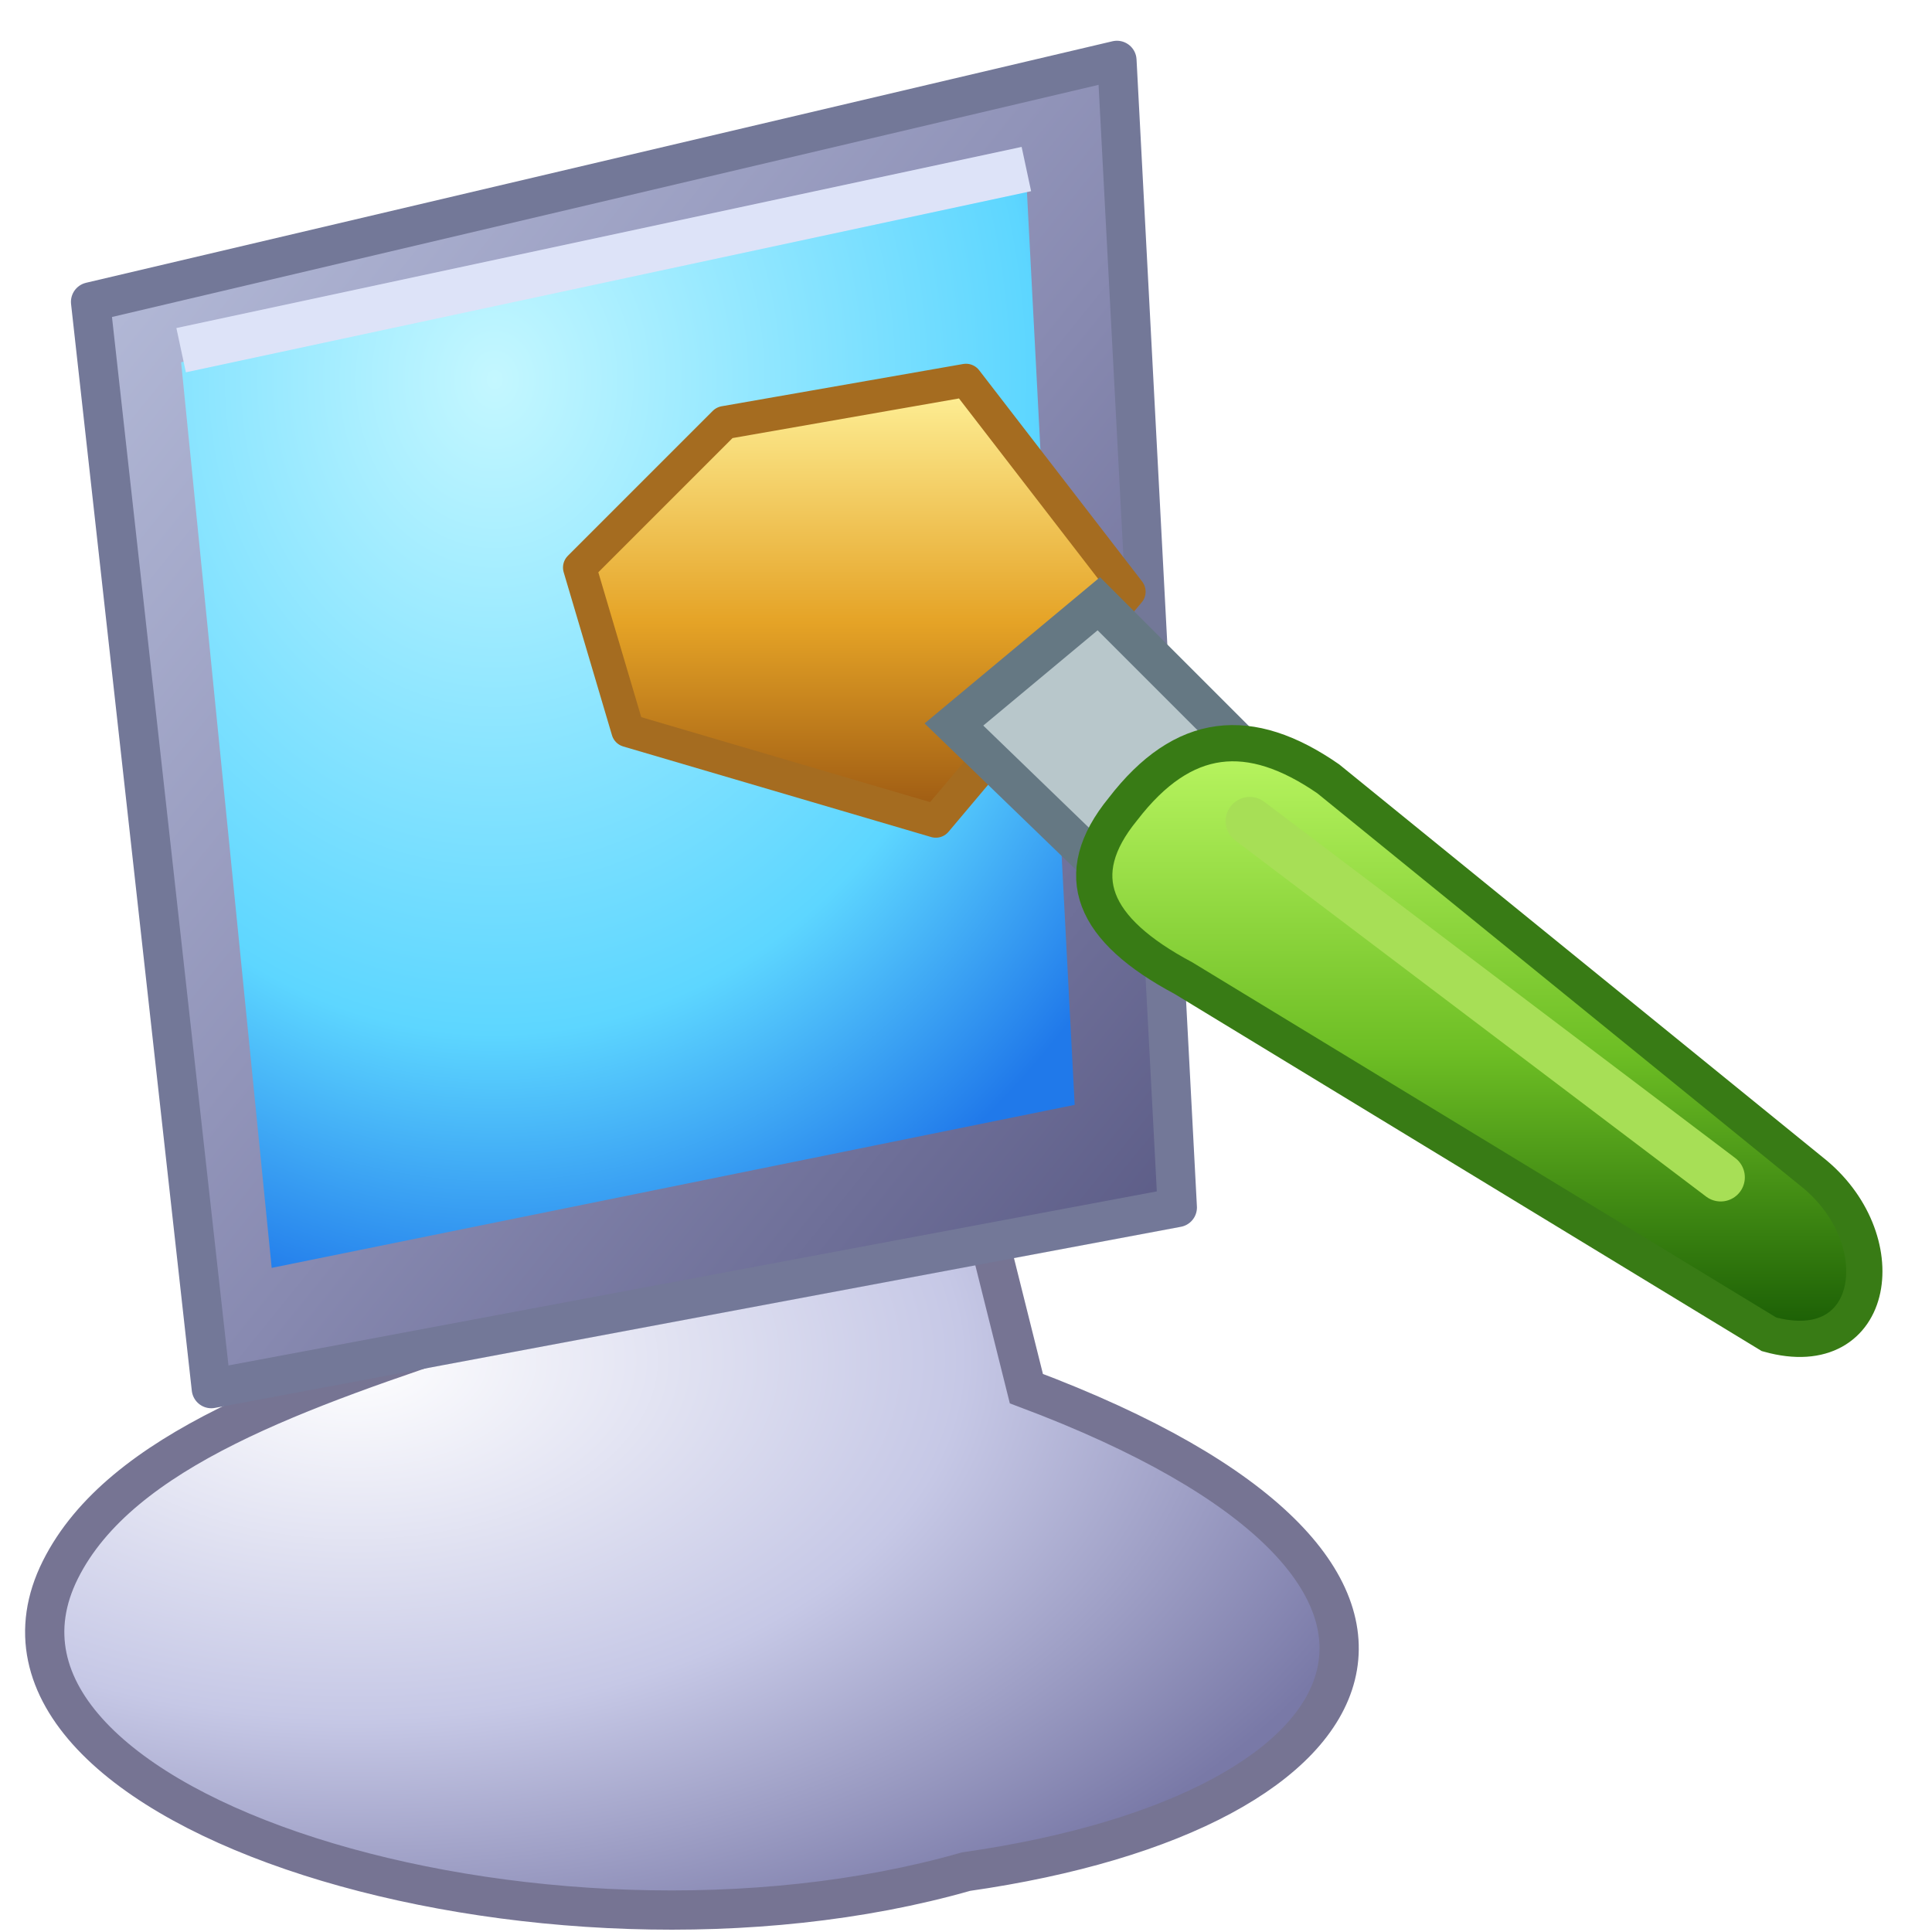
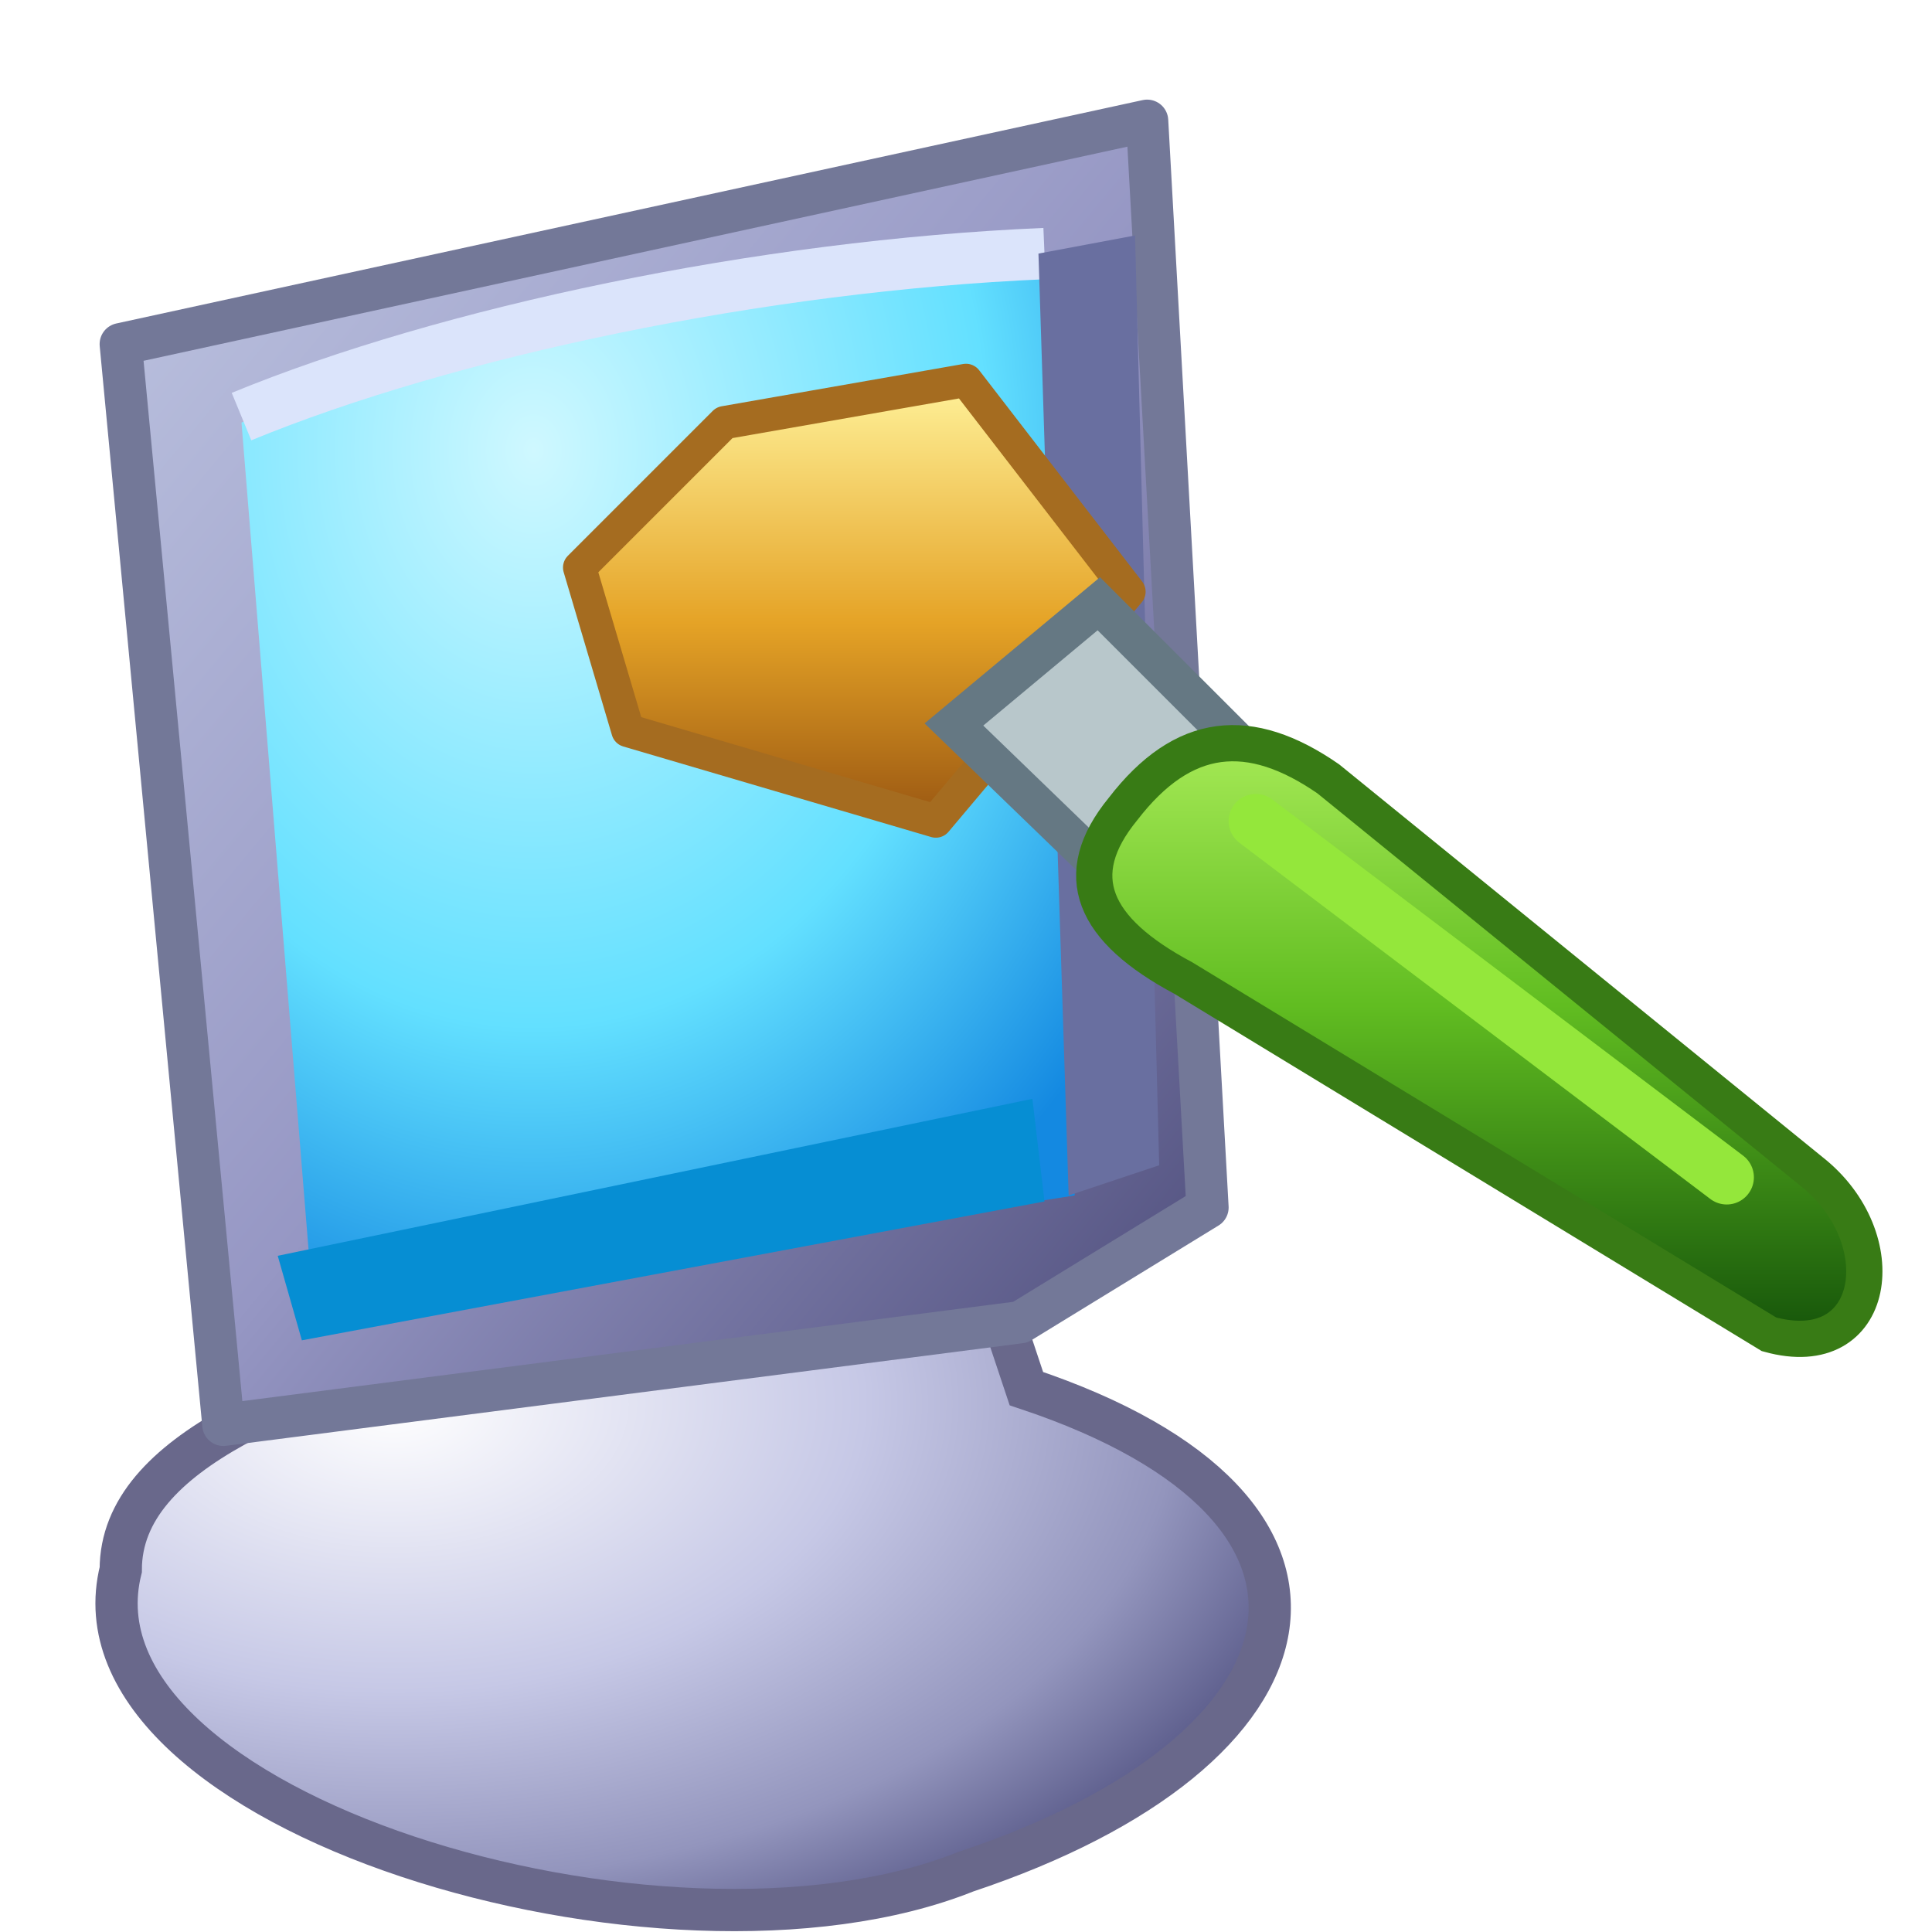
<svg xmlns="http://www.w3.org/2000/svg" viewBox="0 0 32 32">
  <defs>
    <linearGradient id="bezel" x1="0" y1="0" x2="1" y2="1">
-       <stop stop-color="#bbc2de" />
-       <stop offset=".55" stop-color="#888ab1" />
-       <stop offset="1" stop-color="#555580" />
+       <stop stop-color="#bec5e1" />
+       <stop offset=".51" stop-color="#9697c4" />
+       <stop offset="1" stop-color="#4b4a78" />
    </linearGradient>
    <radialGradient id="glass" cx=".35" cy=".18" r=".88">
-       <stop stop-color="#c4f7ff" />
-       <stop offset=".69" stop-color="#5dd6ff" />
-       <stop offset="1" stop-color="#2079ea" />
+       <stop stop-color="#cff8ff" />
+       <stop offset=".62" stop-color="#63e0ff" />
+       <stop offset="1" stop-color="#1489e1" />
    </radialGradient>
    <radialGradient id="base" cx=".24" cy=".28" r=".85">
      <stop stop-color="#fff" />
-       <stop offset=".55" stop-color="#c6c8e6" />
-       <stop offset="1" stop-color="#7979a7" />
+       <stop offset=".48" stop-color="#c6c8e6" />
+       <stop offset=".8" stop-color="#9395bd" />
+       <stop offset="1" stop-color="#595a89" />
    </radialGradient>
    <linearGradient id="handle" x1="0" y1="0" x2="0" y2="1">
-       <stop stop-color="#baf661" />
-       <stop offset=".52" stop-color="#6dbe24" />
-       <stop offset="1" stop-color="#185b04" />
+       <stop stop-color="#a5e955" />
+       <stop offset=".44" stop-color="#61bd21" />
+       <stop offset="1" stop-color="#15540a" />
    </linearGradient>
    <linearGradient id="brush" x1="0" y1="0" x2="0" y2="1">
      <stop stop-color="#fff29a" />
      <stop offset=".55" stop-color="#e5a326" />
      <stop offset="1" stop-color="#9a5712" />
    </linearGradient>
  </defs>
-   <path d="M8 19h8l1 4c8 3 6 7-1 8-7 2-17-1-15-5 1-2 4-3 7-4z" fill="url(#base)" stroke="#767493" stroke-width=".65" />
-   <path d="m1.5 5 17-4 1 19-16 3z" fill="url(#bezel)" stroke="#737898" stroke-width=".65" stroke-linejoin="round" />
-   <path d="m3 6 14-3 .8 15.3L4.5 21z" fill="url(#glass)" />
-   <path d="m3 5.8 14-3" stroke="#dde3f8" stroke-width=".75" />
+   <path d="M8 20h8l1 3c6 2 5 6-1 8-5 2-15-1-14-5 0-2 3-3 6-4z" fill="url(#base)" stroke="#69688b" stroke-width=".7" />
+   <path d="M2 5.7 19 2l1 18-3.1 1.9-13.2 1.7z" fill="url(#bezel)" stroke="#737898" stroke-width=".7" stroke-linejoin="round" />
+   <path d="M4 7c2.9-1.5 8.6-2.4 13.3-2.7l.5 15.5-12.6 2z" fill="url(#glass)" />
+   <path d="M4 6.9c3.4-1.4 8.6-2.5 13.3-2.7" fill="none" stroke="#dbe4fb" stroke-width=".85" />
+   <path d="m17.2 4.2.5 15.6 1.5-.5-.4-15.4z" fill="#696fa0" />
+   <path d="m4.6 20.8 12.5-2.6.2 1.7-12.3 2.3z" fill="#068ed3" />
  <path d="m12 7 4-.7 2.7 3.5-3.2 3.8-5.1-1.5-.8-2.7z" fill="url(#brush)" stroke="#a56c20" stroke-width=".55" stroke-linejoin="round" />
  <path d="m15.8 12 2.4-2 2.4 2.4-1.8 2.5z" fill="#b8c7cb" stroke="#657883" stroke-width=".65" />
  <path d="M18.6 13.4c1-1.3 2.1-1.4 3.4-.5l8 6.5c1.4 1.1 1.1 3.2-.7 2.7l-9.7-5.9c-1.5-.8-1.9-1.7-1-2.8z" fill="url(#handle)" stroke="#387b15" stroke-width=".6" />
-   <path d="m20.7 13.6 7.8 5.9" stroke="#a7df56" stroke-width=".8" stroke-linecap="round" />
+   <path d="m20.8 13.6 7.8 5.9" stroke="#94e73b" stroke-width=".9" stroke-linecap="round" />
</svg>
